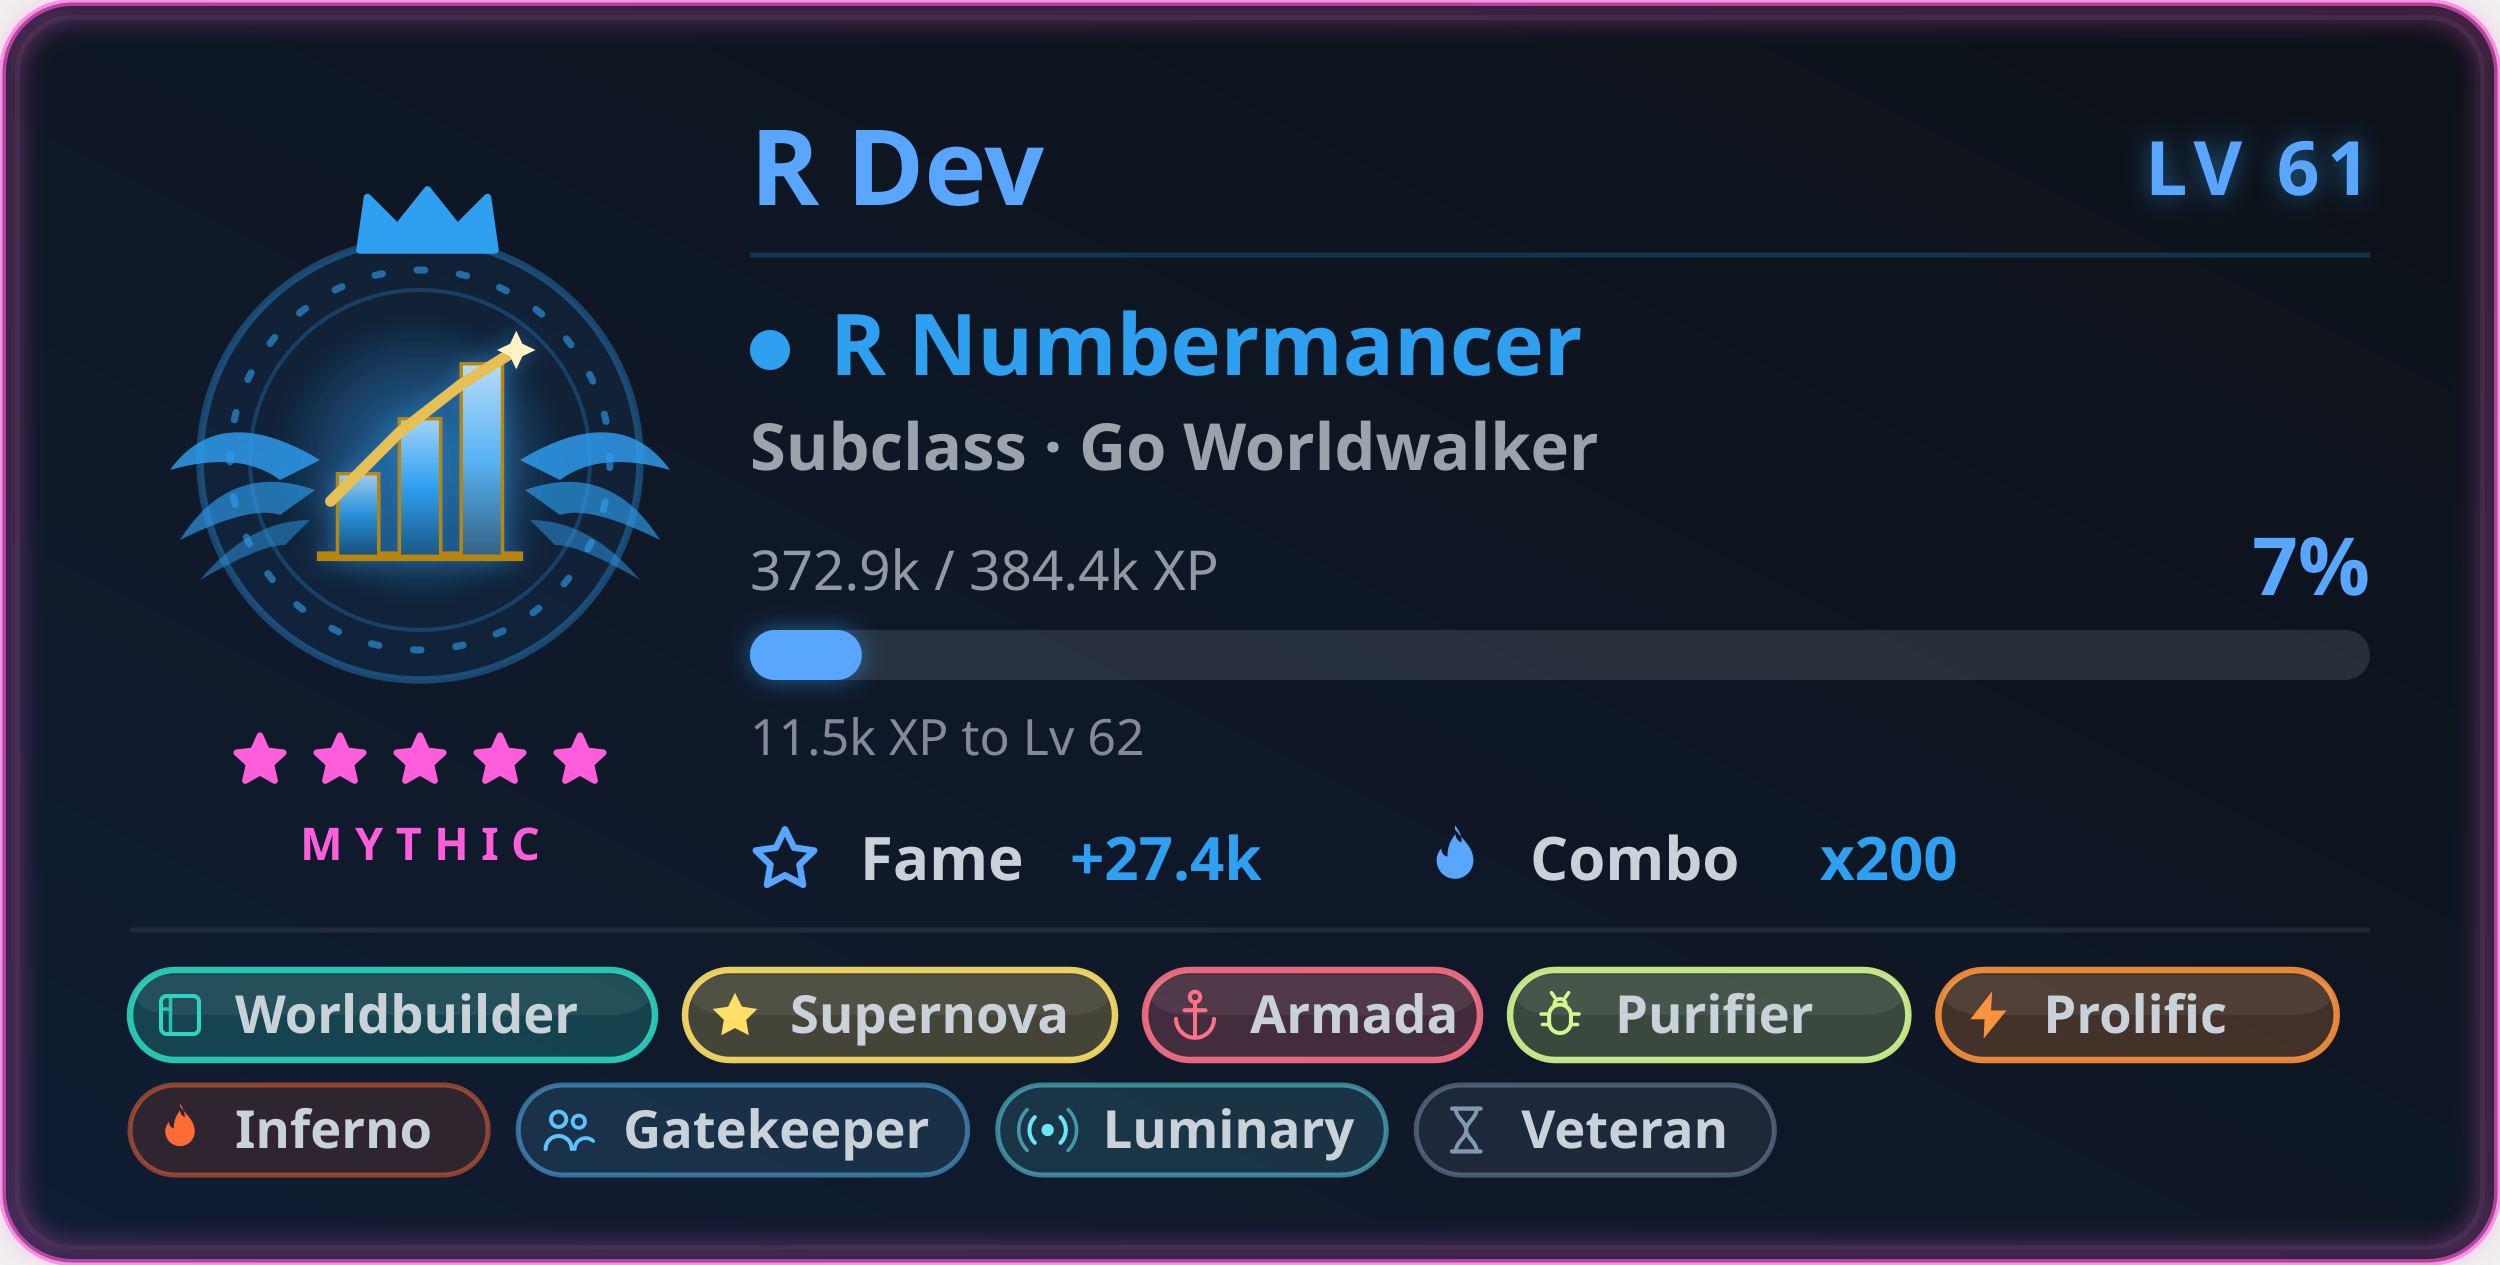
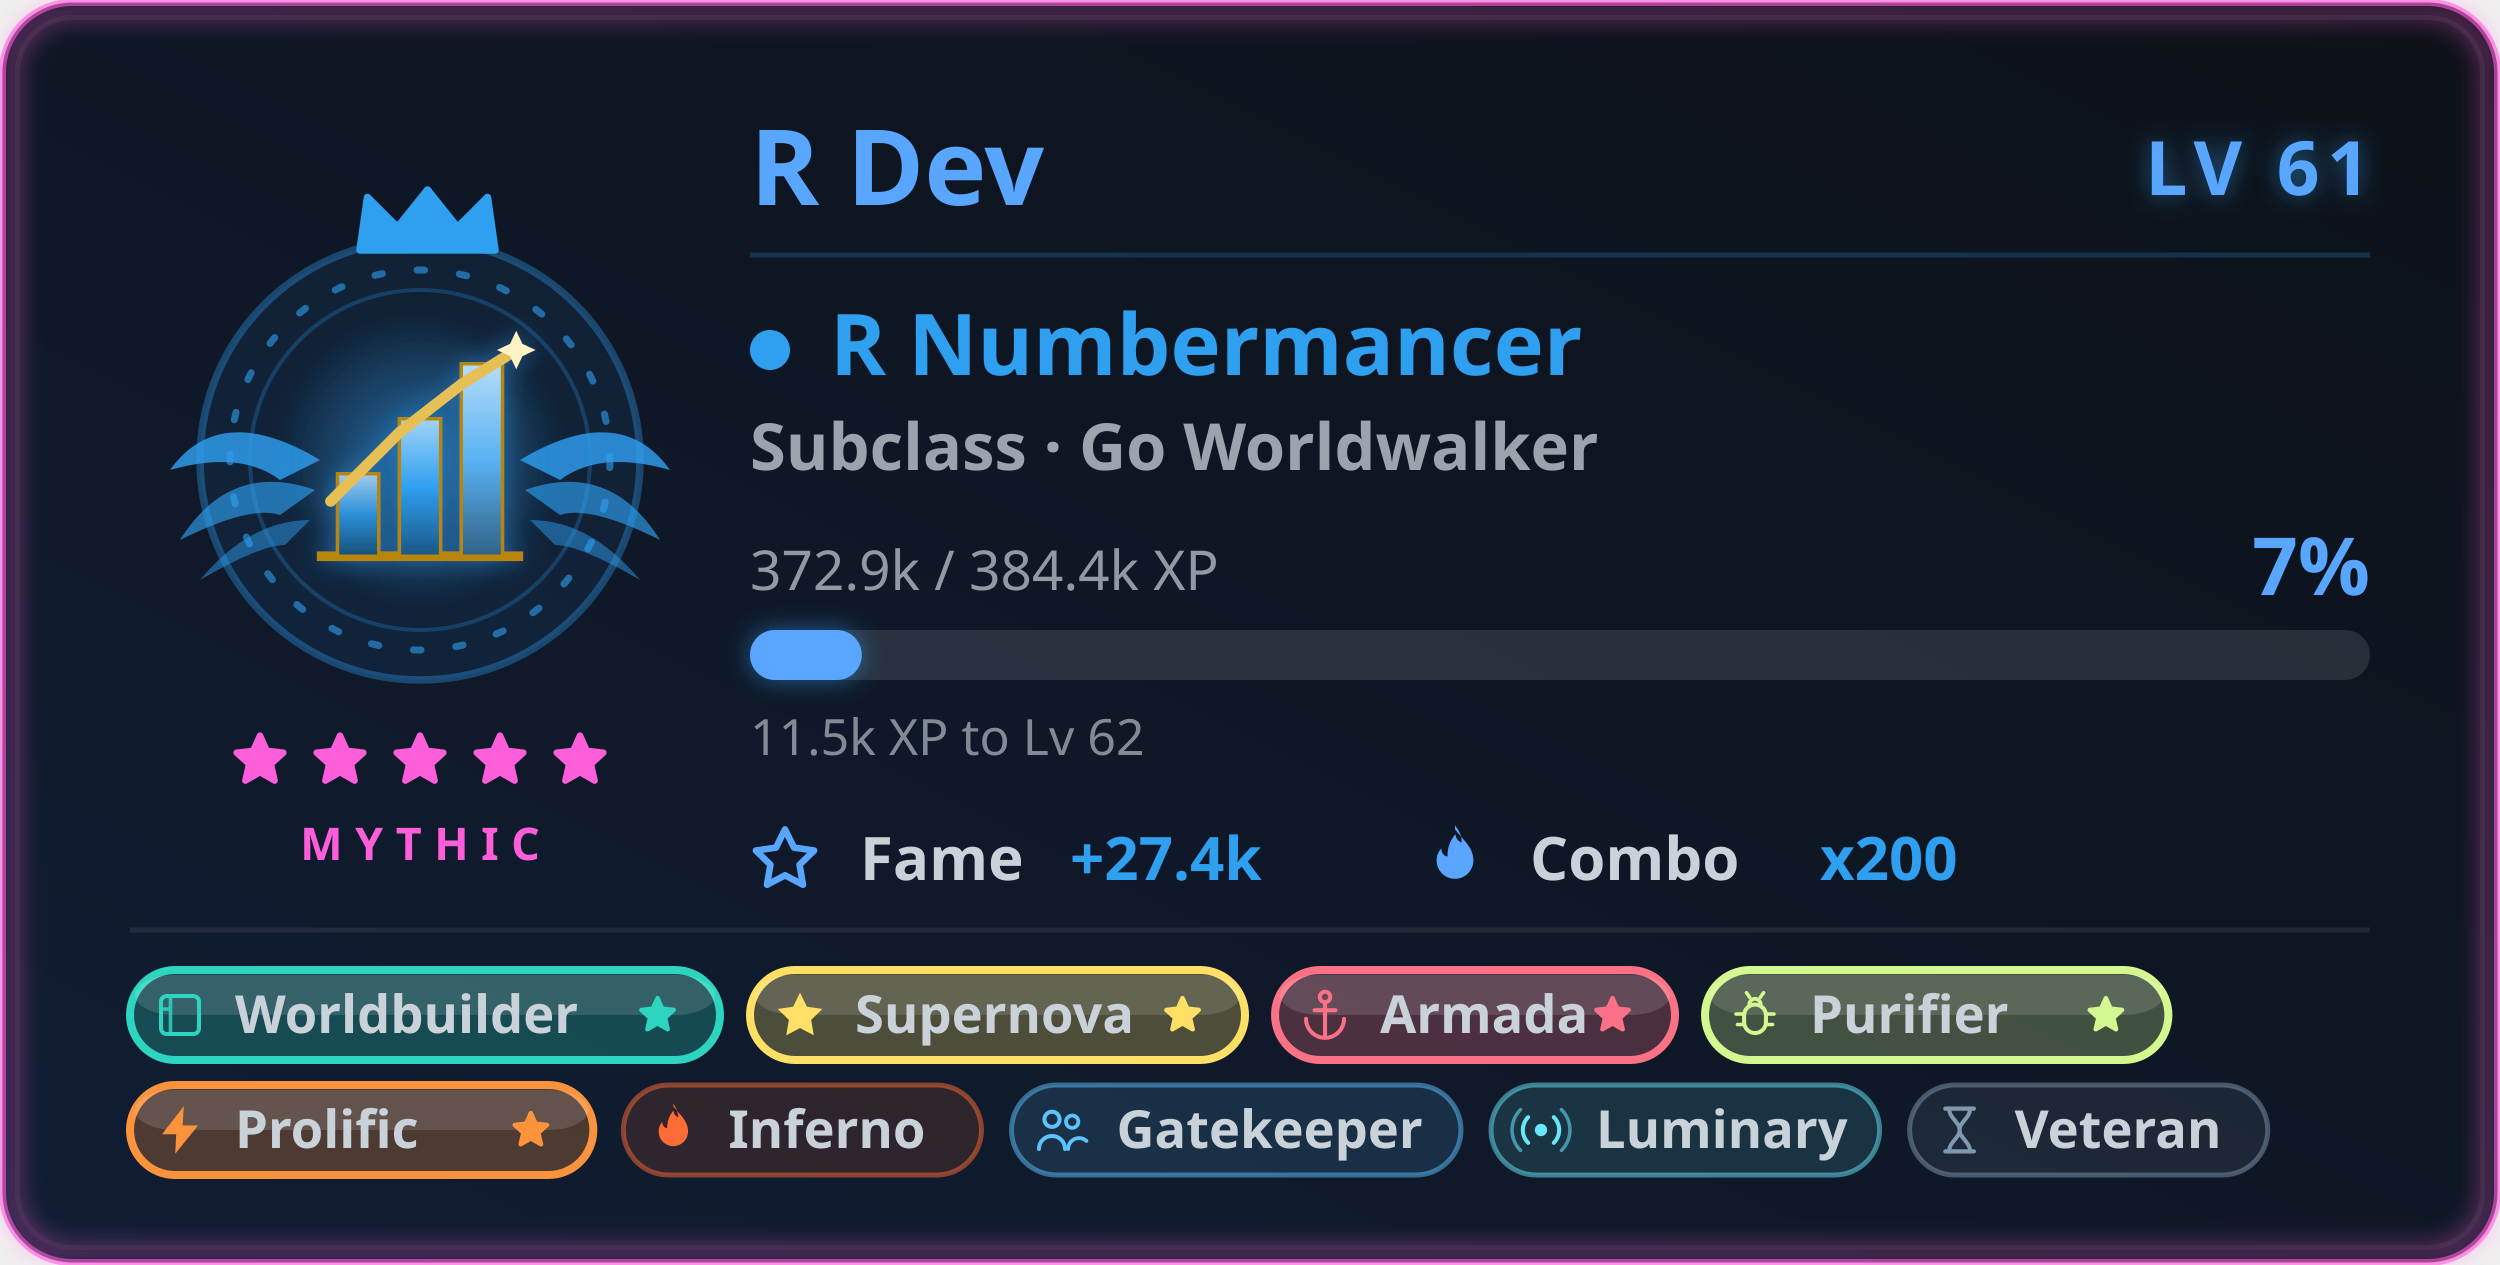
<svg xmlns="http://www.w3.org/2000/svg" width="500" height="253" viewBox="0 0 500 253" role="img" aria-labelledby="card-title-a11y card-desc-a11y">
  <style>
text { font-family: 'Segoe UI', Ubuntu, 'Helvetica Neue', sans-serif; }
.title { font-size: 18px; font-weight: 600; fill: #58a6ff; }
.title-icon { fill: #58a6ff; }
.icon { fill: #58a6ff; }


.gl-name { font-size: 21px; font-weight: 700; fill: #58a6ff; }
.gl-lvl { font-size: 15px; font-weight: 800; letter-spacing: 1.5px; fill: #58a6ff; }
.gl-class { font-size: 17px; font-weight: 700; fill: #2f9ff0; }
.gl-sub { font-size: 13px; font-weight: 600; fill: #c9d1d9; opacity: 0.75; }
.gl-meta { font-size: 11px; fill: #c9d1d9; opacity: 0.7; }
.gl-pct { font-size: 16px; font-weight: 800; fill: #58a6ff; }
.gl-chip-label { font-size: 12px; font-weight: 600; fill: #c9d1d9; }
.gl-chip-value { font-size: 12px; font-weight: 800; fill: #2f9ff0; }
.gl-hint { font-size: 10px; fill: #c9d1d9; opacity: 0.62; }
.gl-badge-label { font-size: 10.5px; font-weight: 600; }
.gl-rarity { font-size: 9px; font-weight: 700; letter-spacing: 2.5px; fill: #ff5edb; }

</style>
  <defs>
    <linearGradient id="card-bg" x1="0" y1="0" x2="1" y2="1" gradientTransform="rotate(90, 0.5, 0.5)">
      <stop offset="0.0%" stop-color="#0d1117" />
      <stop offset="100.0%" stop-color="#101d33" />
    </linearGradient>
    <filter id="card-glow" x="-50%" y="-50%" width="200%" height="200%">
      <feGaussianBlur in="SourceGraphic" stdDeviation="3" result="blur" />
      <feFlood flood-color="#58a6ff" flood-opacity="0.55" result="tint" />
      <feComposite in="tint" in2="blur" operator="in" result="softGlow" />
      <feMerge>
        <feMergeNode in="softGlow" />
        <feMergeNode in="SourceGraphic" />
      </feMerge>
    </filter>
    <filter id="gl-glow" x="-60%" y="-60%" width="220%" height="220%">
      <feGaussianBlur in="SourceGraphic" stdDeviation="2.4" result="b" />
      <feFlood flood-color="#2f9ff0" flood-opacity="0.55" result="t" />
      <feComposite in="t" in2="b" operator="in" result="g" />
      <feMerge>
        <feMergeNode in="g" />
        <feMergeNode in="SourceGraphic" />
      </feMerge>
    </filter>
    <filter id="gl-rarity" x="-20%" y="-20%" width="140%" height="140%">
      <feGaussianBlur stdDeviation="2.4" />
    </filter>
  </defs>
  <rect x="0.5" y="0.5" width="499" height="252" rx="14" fill="url(#card-bg)" stroke="#ff5edb" stroke-width="1.4" stroke-opacity="0.6" />
  <rect x="3.5" y="3.5" width="493" height="246" rx="11" fill="none" stroke="#30363d" stroke-opacity="0.4" />
  <rect x="2" y="2" width="496" height="249" rx="13" fill="none" stroke="#ff5edb" stroke-width="3.5" stroke-opacity="0.4" filter="url(#gl-rarity)" />
  <g class="fade">
    <g class="">
      <g class="flourish">
        <g transform="translate(84,0)">
          <g transform="translate(0,92)" fill="#2f9ff0">
            <path d="M20 0 Q 40 -12 50 2 Q 36 -2 28 4 Z" opacity="0.82" />
            <path d="M21 6 Q 38 0 48 16 Q 34 9 28 11 Z" opacity="0.64" />
            <path d="M22 12 Q 34 12 44 24 Q 32 17 27 17 Z" opacity="0.48" />
          </g>
        </g>
        <g transform="translate(84,0) scale(-1,1)">
          <g transform="translate(0,92)" fill="#2f9ff0">
            <path d="M20 0 Q 40 -12 50 2 Q 36 -2 28 4 Z" opacity="0.82" />
            <path d="M21 6 Q 38 0 48 16 Q 34 9 28 11 Z" opacity="0.64" />
            <path d="M22 12 Q 34 12 44 24 Q 32 17 27 17 Z" opacity="0.48" />
          </g>
        </g>
      </g>
      <circle cx="84" cy="92" r="44" fill="#2f9ff0" fill-opacity="0.08" stroke="#2f9ff0" stroke-opacity="0.35" stroke-width="1.5" />
      <g class="">
        <circle cx="84" cy="92" r="38" fill="none" stroke="#2f9ff0" stroke-opacity="0.6" stroke-width="1.4" stroke-dasharray="1.5 7" stroke-linecap="round" />
        <circle cx="84" cy="92" r="34" fill="none" stroke="#2f9ff0" stroke-opacity="0.25" stroke-width="0.8" />
      </g>
      <g class="" filter="url(#gl-glow)">
        <svg class="" x="51" y="59" width="66" height="66" viewBox="0 0 48 48" aria-hidden="true">
          <defs>
            <radialGradient id="rHalo" cx="0.5" cy="0.5" r="0.5">
              <stop offset="0" stop-color="#2f9ff0" stop-opacity="0.42" />
              <stop offset="1" stop-color="#2f9ff0" stop-opacity="0" />
            </radialGradient>
            <linearGradient id="rBar1" x1="0" y1="0" x2="0" y2="1">
              <stop offset="0" stop-color="#9fcded" />
              <stop offset="0.5" stop-color="#2a8fd8" />
              <stop offset="1" stop-color="#174f77" />
            </linearGradient>
            <linearGradient id="rBar2" x1="0" y1="0" x2="0" y2="1">
              <stop offset="0" stop-color="#a1d4f8" />
              <stop offset="0.5" stop-color="#2f9ff0" />
              <stop offset="1" stop-color="#1a5784" />
            </linearGradient>
            <linearGradient id="rBar3" x1="0" y1="0" x2="0" y2="1">
              <stop offset="0" stop-color="#b4dcfa" />
              <stop offset="0.5" stop-color="#59b2f3" />
              <stop offset="1" stop-color="#316286" />
            </linearGradient>
          </defs>
          <circle cx="24" cy="24" r="21" fill="url(#rHalo)" />
          <path d="M9 38 H39" stroke="#b8860b" stroke-width="1.4" />
          <rect x="12" y="26" width="6" height="12" fill="url(#rBar1)" stroke="#b8860b" stroke-width="0.5" />
          <rect x="21" y="18" width="6" height="20" fill="url(#rBar2)" stroke="#b8860b" stroke-width="0.5" />
          <rect x="30" y="10" width="6" height="28" fill="url(#rBar3)" stroke="#b8860b" stroke-width="0.5" />
          <path d="M11 30 L21 20 L30 13 L38 8" fill="none" stroke="#e6bf55" stroke-width="1.6" stroke-linecap="round" stroke-linejoin="round" />
          <path d="M38 5.2 l0.896 1.904 l1.904 0.896 l-1.904 0.896 l-0.896 1.904 l-0.896 -1.904 l-1.904 -0.896 l1.904 -0.896 Z" fill="#fff3c4" />
        </svg>
      </g>
      <g transform="translate(69, 36.5) scale(1.5)">
        <path d="M2 9 L3 2 L7 6 L11 1 L15 6 L19 2 L20 9 Z" fill="#2f9ff0" stroke="#2f9ff0" stroke-width="1" stroke-linejoin="round" />
      </g>
    </g>
    <g>
      <g class="" transform="translate(45.5, 145.5) scale(0.5416667)" fill="#ff5edb" stroke="#ff5edb" stroke-width="2.4" stroke-linejoin="round" stroke-linecap="round" opacity="1">
        <path d="M12 3 L14.5 8.6 L20.6 9.3 L16 13.5 L17.4 19.6 L12 16.5 L6.6 19.6 L8 13.5 L3.4 9.3 L9.5 8.6 Z" />
      </g>
      <g class="" transform="translate(61.5, 145.5) scale(0.5416667)" fill="#ff5edb" stroke="#ff5edb" stroke-width="2.4" stroke-linejoin="round" stroke-linecap="round" opacity="1">
        <path d="M12 3 L14.5 8.6 L20.6 9.3 L16 13.5 L17.4 19.6 L12 16.5 L6.6 19.6 L8 13.5 L3.4 9.3 L9.5 8.6 Z" />
      </g>
      <g class="" transform="translate(77.5, 145.5) scale(0.5416667)" fill="#ff5edb" stroke="#ff5edb" stroke-width="2.4" stroke-linejoin="round" stroke-linecap="round" opacity="1">
        <path d="M12 3 L14.5 8.6 L20.6 9.3 L16 13.5 L17.4 19.6 L12 16.5 L6.6 19.6 L8 13.5 L3.4 9.3 L9.5 8.6 Z" />
      </g>
      <g class="" transform="translate(93.5, 145.5) scale(0.5416667)" fill="#ff5edb" stroke="#ff5edb" stroke-width="2.4" stroke-linejoin="round" stroke-linecap="round" opacity="1">
        <path d="M12 3 L14.5 8.6 L20.6 9.3 L16 13.5 L17.4 19.6 L12 16.5 L6.6 19.6 L8 13.5 L3.4 9.3 L9.5 8.6 Z" />
      </g>
      <g class="" transform="translate(109.5, 145.5) scale(0.5416667)" fill="#ff5edb" stroke="#ff5edb" stroke-width="2.4" stroke-linejoin="round" stroke-linecap="round" opacity="1">
        <path d="M12 3 L14.5 8.6 L20.6 9.3 L16 13.5 L17.4 19.6 L12 16.5 L6.6 19.6 L8 13.5 L3.4 9.3 L9.5 8.6 Z" />
      </g>
    </g>
    <text class="gl-rarity" x="84" y="172" text-anchor="middle">MYTHIC</text>
  </g>
  <g class="fade" style="animation-delay:.15s">
    <text class="gl-name" x="150" y="41">R Dev</text>
    <text class="gl-lvl glow-pulse" x="474" y="39" text-anchor="end" filter="url(#gl-glow)">LV 61</text>
    <line x1="150" y1="51" x2="474" y2="51" stroke="#2f9ff0" stroke-opacity="0.22" stroke-width="1" />
    <circle cx="154" cy="70" r="4" fill="#2f9ff0" />
    <text class="gl-class" x="166" y="75">R Numbermancer</text>
    <text class="gl-sub" x="150" y="94">Subclass · Go Worldwalker</text>
    <text class="gl-meta" x="150" y="118">372.9k / 384.4k XP</text>
    <text class="gl-pct " x="474" y="119" text-anchor="end">7%</text>
    <rect x="150" y="126" width="324" height="10" rx="5" fill="#c9d1d9" fill-opacity="0.14" />
    <rect class="xp-fill " x="150" y="126" width="22.364" height="10" rx="5" fill="#58a6ff" filter="url(#gl-glow)" />
    <text class="gl-hint" x="150" y="151">11.5k XP to Lv 62</text>
    <g transform="translate(150, 176)">
      <svg class="icon" x="0" y="-11" width="14" height="14" viewBox="0 0 16 16" aria-hidden="true">
        <path fill-rule="evenodd" d="M8 .25a.75.75 0 0 1 .673.418l1.882 3.815 4.21.612a.75.75 0 0 1 .416 1.279l-3.046 2.97.719 4.192a.75.75 0 0 1-1.088.791L8 12.347l-3.766 1.98a.75.75 0 0 1-1.088-.79l.72-4.194L.818 6.374a.75.75 0 0 1 .416-1.28l4.21-.611L7.327.668A.75.75 0 0 1 8 .25zm0 2.445L6.615 5.5a.75.75 0 0 1-.564.41l-3.097.45 2.24 2.184a.75.75 0 0 1 .216.664l-.528 3.084 2.769-1.456a.75.75 0 0 1 .698 0l2.77 1.456-.53-3.084a.75.75 0 0 1 .216-.664l2.24-2.183-3.096-.45a.75.75 0 0 1-.564-.41L8 2.694v.001z" />
      </svg>
      <text class="gl-chip-label" x="22" y="0">Fame</text>
      <text class="gl-chip-value" x="64" y="0">+27.4k</text>
    </g>
    <g transform="translate(284, 176)">
      <svg class="icon" x="0" y="-11" width="14" height="14" viewBox="0 0 16 16" aria-hidden="true">
        <path fill-rule="evenodd" d="M8 1c1.7 2.3 4.2 4 4.2 7.1a4.2 4.2 0 0 1-8.4 0c0-1.1.4-2 1.1-2.8-.1 1 .5 1.8 1.4 1.9-.1-1.9.6-3.7 1.8-5.1.1 1 .6 1.6 1.4 1.9.1-1.4-.5-2.7-1.5-3.9z" />
      </svg>
      <text class="gl-chip-label" x="22" y="0">Combo</text>
      <text class="gl-chip-value" x="80" y="0">x200</text>
    </g>
  </g>
  <g class="fade" style="animation-delay:.2s">
    <line x1="26" y1="186" x2="474" y2="186" stroke="#c9d1d9" stroke-opacity="0.1" stroke-width="1" />
    <g>
-       <rect x="26" y="194" width="105.003" height="18" rx="9" fill="#2dd4bf" fill-opacity="0.22" stroke="#2dd4bf" stroke-opacity="0.9" stroke-width="1.3" />
-       <rect x="27" y="195" width="103.003" height="8" rx="8" fill="#ffffff" fill-opacity="0.07" />
+       <rect x="26" y="194" width="118.003" height="18" rx="9" fill="#2dd4bf" fill-opacity="0.26" stroke="#2dd4bf" stroke-opacity="1" stroke-width="1.6" />
+       <rect x="27" y="195" width="116.003" height="8" rx="8" fill="#ffffff" fill-opacity="0.13" />
      <g transform="translate(30.3, 197.3) scale(0.475)">
        <rect x="4" y="4" width="16" height="16" rx="2.4" fill="none" stroke="#2dd4bf" stroke-width="1.7" />
        <path d="M8 4v16 M4 9.5h4" fill="none" stroke="#2dd4bf" stroke-width="1.5" opacity="0.85" />
      </g>
      <text class="gl-badge-label" x="47" y="206.6" fill="#c9d1d9" font-weight="800">Worldbuilder</text>
-     </g>
-     <g>
-       <rect x="137.003" y="194" width="86.002" height="18" rx="9" fill="#ffe066" fill-opacity="0.22" stroke="#ffe066" stroke-opacity="0.9" stroke-width="1.3" />
-       <rect x="138.003" y="195" width="84.002" height="8" rx="8" fill="#ffffff" fill-opacity="0.07" />
-       <g transform="translate(141.3032, 197.3) scale(0.475)">
+       <g class="" transform="translate(127.0032, 198.5) scale(0.375)" fill="#2dd4bf" stroke="#2dd4bf" stroke-width="2.4" stroke-linejoin="round" stroke-linecap="round" opacity="1">
+         <path d="M12 3 L14.5 8.6 L20.6 9.3 L16 13.5 L17.4 19.6 L12 16.5 L6.6 19.6 L8 13.5 L3.4 9.3 L9.5 8.6 Z" />
+       </g>
+     </g>
+     <g>
+       <rect x="150.003" y="194" width="99.002" height="18" rx="9" fill="#ffe066" fill-opacity="0.26" stroke="#ffe066" stroke-opacity="1" stroke-width="1.6" />
+       <rect x="151.003" y="195" width="97.002" height="8" rx="8" fill="#ffffff" fill-opacity="0.13" />
+       <g transform="translate(154.3032, 197.3) scale(0.475)">
        <path d="M12 2.6 14.9 8.5 21.4 9.45 16.7 14.05 17.8 20.55 12 17.5 6.2 20.55 7.3 14.05 2.6 9.45 9.1 8.5Z" fill="#ffe066" />
      </g>
-       <text class="gl-badge-label" x="158.003" y="206.6" fill="#c9d1d9" font-weight="800">Supernova</text>
-     </g>
-     <g>
-       <rect x="229.006" y="194" width="67.002" height="18" rx="9" fill="#fb7185" fill-opacity="0.22" stroke="#fb7185" stroke-opacity="0.9" stroke-width="1.3" />
-       <rect x="230.006" y="195" width="65.002" height="8" rx="8" fill="#ffffff" fill-opacity="0.07" />
-       <g transform="translate(233.3056, 197.3) scale(0.475)">
+       <text class="gl-badge-label" x="171.003" y="206.6" fill="#c9d1d9" font-weight="800">Supernova</text>
+       <g class="" transform="translate(232.0056, 198.5) scale(0.375)" fill="#ffe066" stroke="#ffe066" stroke-width="2.4" stroke-linejoin="round" stroke-linecap="round" opacity="1">
+         <path d="M12 3 L14.5 8.6 L20.6 9.3 L16 13.5 L17.4 19.6 L12 16.5 L6.6 19.6 L8 13.5 L3.4 9.3 L9.5 8.6 Z" />
+       </g>
+     </g>
+     <g>
+       <rect x="255.006" y="194" width="80.002" height="18" rx="9" fill="#fb7185" fill-opacity="0.26" stroke="#fb7185" stroke-opacity="1" stroke-width="1.6" />
+       <rect x="256.006" y="195" width="78.002" height="8" rx="8" fill="#ffffff" fill-opacity="0.13" />
+       <g transform="translate(259.3056, 197.3) scale(0.475)">
        <circle cx="12" cy="4.4" r="2.2" fill="none" stroke="#fb7185" stroke-width="1.7" />
        <path d="M12 6.6V21M7.6 10h8.8" fill="none" stroke="#fb7185" stroke-width="1.7" stroke-linejoin="round" stroke-linecap="round" />
        <path d="M4 13.6a8 8 0 0 0 16 0" fill="none" stroke="#fb7185" stroke-width="1.7" stroke-linejoin="round" stroke-linecap="round" />
      </g>
-       <text class="gl-badge-label" x="250.006" y="206.6" fill="#c9d1d9" font-weight="800">Armada</text>
-     </g>
-     <g>
-       <rect x="302.007" y="194" width="79.669" height="18" rx="9" fill="#d4f88f" fill-opacity="0.22" stroke="#d4f88f" stroke-opacity="0.9" stroke-width="1.3" />
-       <rect x="303.007" y="195" width="77.669" height="8" rx="8" fill="#ffffff" fill-opacity="0.07" />
-       <g transform="translate(306.3072, 197.3) scale(0.475)">
+       <text class="gl-badge-label" x="276.006" y="206.6" fill="#c9d1d9" font-weight="800">Armada</text>
+       <g class="" transform="translate(318.0072, 198.5) scale(0.375)" fill="#fb7185" stroke="#fb7185" stroke-width="2.4" stroke-linejoin="round" stroke-linecap="round" opacity="1">
+         <path d="M12 3 L14.5 8.6 L20.6 9.3 L16 13.5 L17.4 19.6 L12 16.5 L6.6 19.6 L8 13.5 L3.4 9.3 L9.5 8.6 Z" />
+       </g>
+     </g>
+     <g>
+       <rect x="341.007" y="194" width="92.669" height="18" rx="9" fill="#d4f88f" fill-opacity="0.26" stroke="#d4f88f" stroke-opacity="1" stroke-width="1.6" />
+       <rect x="342.007" y="195" width="90.669" height="8" rx="8" fill="#ffffff" fill-opacity="0.13" />
+       <g transform="translate(345.3072, 197.3) scale(0.475)">
        <rect x="7.4" y="7.6" width="9.2" height="12" rx="4.6" fill="none" stroke="#d4f88f" stroke-width="1.7" />
        <path d="M9.6 7.6a2.4 2.4 0 0 1 4.8 0" fill="none" stroke="#d4f88f" stroke-width="1.6" stroke-linejoin="round" stroke-linecap="round" />
        <path d="M7.4 11.6H4M16.6 11.6H20M7.4 16H4.6M16.6 16H19.4M9.8 4.6 8.4 2.6M14.2 4.6 15.6 2.6" fill="none" stroke="#d4f88f" stroke-width="1.5" stroke-linejoin="round" stroke-linecap="round" />
      </g>
-       <text class="gl-badge-label" x="323.007" y="206.6" fill="#c9d1d9" font-weight="800">Purifier</text>
-     </g>
-     <g>
-       <rect x="387.676" y="194" width="79.669" height="18" rx="9" fill="#fb923c" fill-opacity="0.22" stroke="#fb923c" stroke-opacity="0.9" stroke-width="1.3" />
-       <rect x="388.676" y="195" width="77.669" height="8" rx="8" fill="#ffffff" fill-opacity="0.07" />
-       <g transform="translate(391.976, 197.3) scale(0.475)">
+       <text class="gl-badge-label" x="362.007" y="206.6" fill="#c9d1d9" font-weight="800">Purifier</text>
+       <g class="" transform="translate(416.676, 198.5) scale(0.375)" fill="#d4f88f" stroke="#d4f88f" stroke-width="2.4" stroke-linejoin="round" stroke-linecap="round" opacity="1">
+         <path d="M12 3 L14.5 8.6 L20.6 9.3 L16 13.5 L17.4 19.6 L12 16.5 L6.6 19.6 L8 13.5 L3.4 9.3 L9.5 8.6 Z" />
+       </g>
+     </g>
+     <g>
+       <rect x="26" y="217" width="92.669" height="18" rx="9" fill="#fb923c" fill-opacity="0.26" stroke="#fb923c" stroke-opacity="1" stroke-width="1.6" />
+       <rect x="27" y="218" width="90.669" height="8" rx="8" fill="#ffffff" fill-opacity="0.13" />
+       <g transform="translate(30.3, 220.3) scale(0.475)">
        <path d="M13.6 2 4.4 13.8h6L10 22l9.6-11.9h-6.5Z" fill="#fb923c" />
      </g>
-       <text class="gl-badge-label" x="408.676" y="206.6" fill="#c9d1d9" font-weight="800">Prolific</text>
-     </g>
-     <g>
-       <rect x="26" y="217" width="71.63" height="18" rx="9" fill="#ff6b35" fill-opacity="0.13" stroke="#ff6b35" stroke-opacity="0.5" stroke-width="1" />
-       <g transform="translate(30.3, 220.3) scale(0.475)">
+       <text class="gl-badge-label" x="47" y="229.6" fill="#c9d1d9" font-weight="800">Prolific</text>
+       <g class="" transform="translate(101.6688, 221.5) scale(0.375)" fill="#fb923c" stroke="#fb923c" stroke-width="2.4" stroke-linejoin="round" stroke-linecap="round" opacity="1">
+         <path d="M12 3 L14.5 8.6 L20.6 9.3 L16 13.5 L17.4 19.6 L12 16.5 L6.6 19.6 L8 13.5 L3.4 9.3 L9.5 8.6 Z" />
+       </g>
+     </g>
+     <g>
+       <rect x="124.669" y="217" width="71.63" height="18" rx="9" fill="#ff6b35" fill-opacity="0.13" stroke="#ff6b35" stroke-opacity="0.5" stroke-width="1" />
+       <g transform="translate(128.9688, 220.3) scale(0.475)">
        <path d="M12 2c2.5 3.4 6.2 6 6.2 10.6a6.2 6.2 0 0 1-12.4 0c0-1.6.6-3 1.6-4.1-.1 1.5.8 2.6 2 2.8-.1-2.8.9-5.4 2.6-7.5.2 1.5.9 2.4 2.1 2.8-.2-2-.8-4-2.1-5.6Z" fill="#ff6b35" />
      </g>
-       <text class="gl-badge-label" x="47" y="229.6" fill="#c9d1d9">Inferno</text>
-     </g>
-     <g>
-       <rect x="103.63" y="217" width="89.9" height="18" rx="9" fill="#5cc3ff" fill-opacity="0.13" stroke="#5cc3ff" stroke-opacity="0.5" stroke-width="1" />
-       <g transform="translate(107.93, 220.3) scale(0.475)">
+       <text class="gl-badge-label" x="145.669" y="229.6" fill="#c9d1d9">Inferno</text>
+     </g>
+     <g>
+       <rect x="202.299" y="217" width="89.9" height="18" rx="9" fill="#5cc3ff" fill-opacity="0.13" stroke="#5cc3ff" stroke-opacity="0.5" stroke-width="1" />
+       <g transform="translate(206.5988, 220.3) scale(0.475)">
        <circle cx="8" cy="7.5" r="3.2" fill="none" stroke="#5cc3ff" stroke-width="1.7" />
        <path d="M2.5 20a5.5 5.5 0 0 1 11 0" fill="none" stroke="#5cc3ff" stroke-width="1.7" stroke-linecap="round" />
        <circle cx="16.5" cy="8.5" r="2.6" fill="none" stroke="#5cc3ff" stroke-width="1.6" />
        <path d="M14.8 20a4.6 4.6 0 0 1 7.7-3.4" fill="none" stroke="#5cc3ff" stroke-width="1.6" stroke-linecap="round" />
      </g>
-       <text class="gl-badge-label" x="124.63" y="229.6" fill="#c9d1d9">Gatekeeper</text>
-     </g>
-     <g>
-       <rect x="199.53" y="217" width="77.72" height="18" rx="9" fill="#67e8f9" fill-opacity="0.13" stroke="#67e8f9" stroke-opacity="0.5" stroke-width="1" />
-       <g transform="translate(203.83, 220.3) scale(0.475)">
+       <text class="gl-badge-label" x="223.299" y="229.6" fill="#c9d1d9">Gatekeeper</text>
+     </g>
+     <g>
+       <rect x="298.199" y="217" width="77.72" height="18" rx="9" fill="#67e8f9" fill-opacity="0.13" stroke="#67e8f9" stroke-opacity="0.5" stroke-width="1" />
+       <g transform="translate(302.4988, 220.3) scale(0.475)">
        <circle cx="12" cy="12" r="2.6" fill="#67e8f9" />
        <path d="M6.6 6.6a7.6 7.6 0 0 0 0 10.8M17.4 6.6a7.6 7.6 0 0 1 0 10.8" fill="none" stroke="#67e8f9" stroke-width="1.7" stroke-linejoin="round" stroke-linecap="round" />
        <path d="M3.4 3.4a12.1 12.1 0 0 0 0 17.2M20.6 3.4a12.1 12.1 0 0 1 0 17.2" fill="none" stroke="#67e8f9" stroke-width="1.5" stroke-linejoin="round" stroke-linecap="round" opacity="0.55" />
      </g>
-       <text class="gl-badge-label" x="220.53" y="229.6" fill="#c9d1d9">Luminary</text>
-     </g>
-     <g>
-       <rect x="283.25" y="217" width="71.63" height="18" rx="9" fill="#8098b0" fill-opacity="0.13" stroke="#8098b0" stroke-opacity="0.5" stroke-width="1" />
-       <g transform="translate(287.55, 220.3) scale(0.475)">
+       <text class="gl-badge-label" x="319.199" y="229.6" fill="#c9d1d9">Luminary</text>
+     </g>
+     <g>
+       <rect x="381.919" y="217" width="71.63" height="18" rx="9" fill="#8098b0" fill-opacity="0.13" stroke="#8098b0" stroke-opacity="0.5" stroke-width="1" />
+       <g transform="translate(386.2188, 220.3) scale(0.475)">
        <path d="M6 3h12M6 21h12" fill="none" stroke="#8098b0" stroke-width="1.8" stroke-linejoin="round" stroke-linecap="round" />
        <path d="M7.6 3c0 4 4.4 5.6 4.4 9s-4.4 5-4.4 9M16.4 3c0 4-4.4 5.6-4.4 9s4.4 5 4.4 9" fill="none" stroke="#8098b0" stroke-width="1.7" stroke-linejoin="round" stroke-linecap="round" />
      </g>
-       <text class="gl-badge-label" x="304.25" y="229.6" fill="#c9d1d9">Veteran</text>
+       <text class="gl-badge-label" x="402.919" y="229.6" fill="#c9d1d9">Veteran</text>
    </g>
  </g>
</svg>
